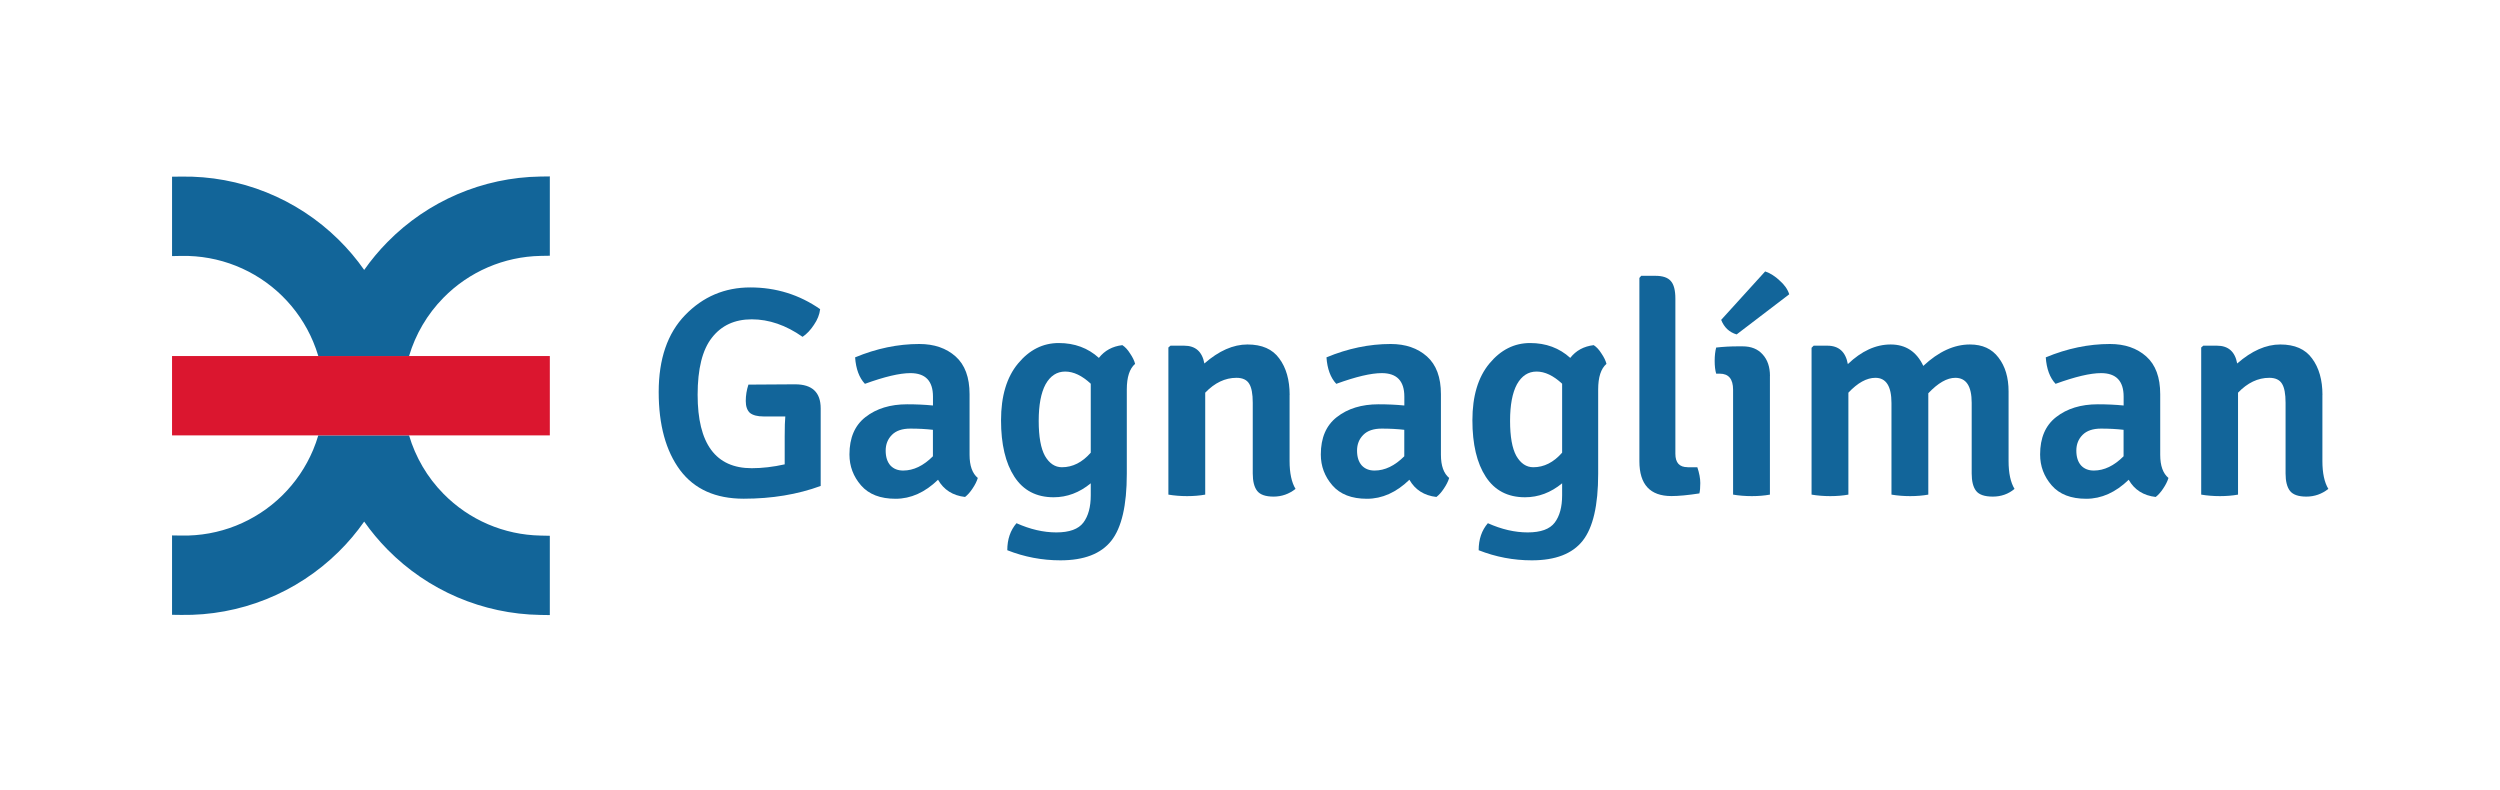
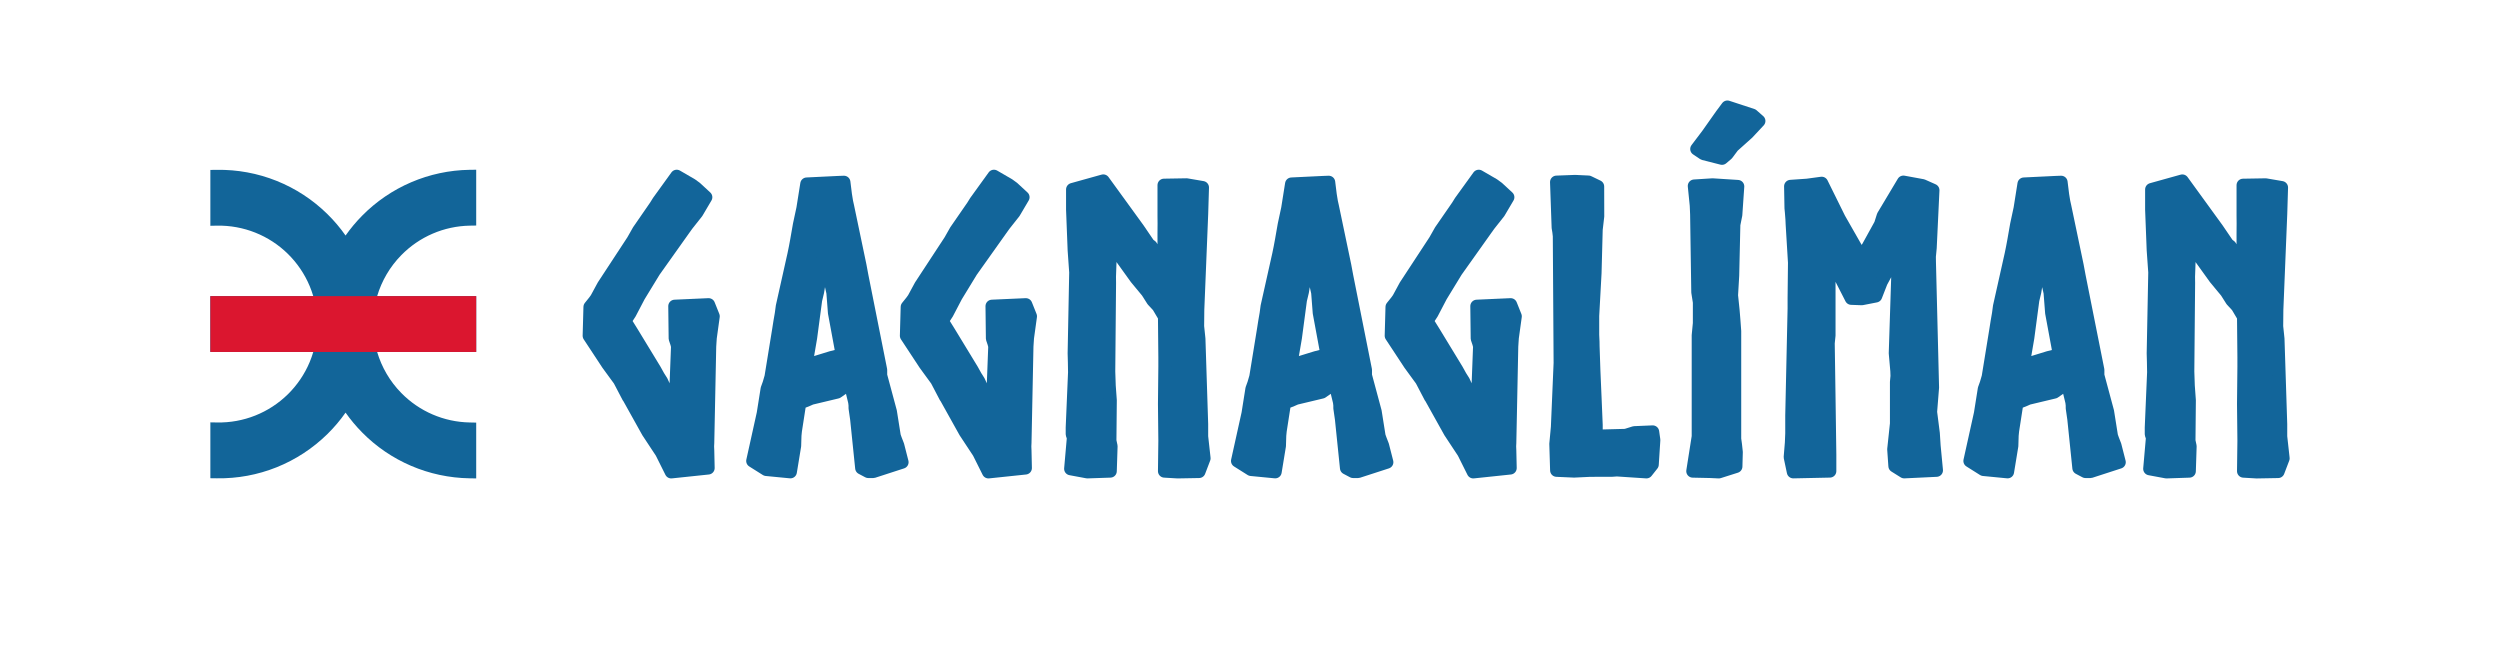
- <svg xmlns="http://www.w3.org/2000/svg" width="95mm" height="30mm" viewBox="0 0 95 30" version="1.1" id="svg3798">
+ <svg xmlns="http://www.w3.org/2000/svg" width="135mm" height="35mm" viewBox="0 0 135 35" version="1.1" id="svg3798">
  <defs id="defs3792">
    <rect x="115.444" y="49.457" width="146.599" height="67.756" id="rect16113" />
    <rect x="105.845" y="84.1" width="41.336" height="17.325" id="rect2117-0-6-6-9-4-1-8-8-3" />
    <rect x="105.845" y="84.1" width="41.336" height="17.325" id="rect3775" />
    <rect x="105.845" y="84.1" width="41.336" height="17.325" id="rect2117-0-6-6-9-4-1-8-8-3-8-4" />
    <rect x="105.845" y="84.1" width="41.336" height="17.325" id="rect6640" />
+     <rect x="105.845" y="84.1" width="41.336" height="17.325" id="rect2117-0-6-6-9-4-1-8-8-3-8-4-3" />
+     <rect x="105.845" y="84.1" width="41.336" height="17.325" id="rect2117-0-6-6-9-4-1-8-8-3-8-4-3-5" />
+     <rect x="105.845" y="84.1" width="41.336" height="17.325" id="rect2117-0-6-6-9-4-1-8-8-3-8-4-3-5-6" />
  </defs>
  <g id="layer1">
    <g id="g6629" transform="translate(-1.338501,-8.151789)">
-       <g aria-label="Gagnaglíman " transform="matrix(2.286716,0,0,2.286716,-216.1695,-175.1115)" id="text2115-6-4-6-5-9-7-4-7-1-5-3" style="font-weight:600;font-size:4.939px;line-height:0;font-family:'Signika Negative';-inkscape-font-specification:'Signika Negative, Semi-Bold';letter-spacing:0px;word-spacing:0px;white-space:pre;shape-inside:url(#rect2117-0-6-6-9-4-1-8-8-3-8-4)">
-         <path d="m 107.555,86.534 0.766,-0.005 q 0.005,0 0.01,0 0.425,0 0.425,0.4 v 1.289 q -0.578,0.212 -1.279,0.212 -0.701,0 -1.057,-0.474 -0.356,-0.479 -0.356,-1.299 0,-0.825 0.44,-1.279 0.445,-0.459 1.082,-0.459 0.642,0 1.161,0.361 -0.015,0.133 -0.104,0.262 -0.084,0.128 -0.188,0.198 -0.415,-0.291 -0.845,-0.291 -0.425,0 -0.662,0.306 -0.237,0.301 -0.237,0.948 0,1.22 0.899,1.22 0.262,0 0.548,-0.064 V 87.389 q 0,-0.222 0.01,-0.326 h -0.361 q -0.153,0 -0.227,-0.059 -0.069,-0.064 -0.069,-0.198 0,-0.138 0.044,-0.272 z" style="line-height:1.2;fill:#12659a" id="path940" />
-         <path d="m 111.367,88.085 q -0.025,0.084 -0.089,0.178 -0.059,0.089 -0.123,0.138 -0.306,-0.035 -0.449,-0.286 -0.326,0.316 -0.706,0.316 -0.38,0 -0.573,-0.222 -0.193,-0.222 -0.193,-0.514 0,-0.415 0.267,-0.622 0.272,-0.212 0.691,-0.212 0.227,0 0.43,0.02 v -0.148 q 0,-0.39 -0.375,-0.39 -0.267,0 -0.756,0.178 -0.143,-0.153 -0.163,-0.44 0.533,-0.222 1.067,-0.222 0.37,0 0.603,0.207 0.232,0.207 0.232,0.627 v 1.008 q 0,0.272 0.138,0.385 z m -1.24,-0.123 q 0.257,0 0.494,-0.237 v -0.44 q -0.173,-0.02 -0.375,-0.02 -0.203,0 -0.306,0.104 -0.104,0.104 -0.104,0.262 0,0.158 0.079,0.247 0.079,0.084 0.212,0.084 z" style="line-height:1.2;fill:#12659a" id="path942" />
-         <path d="m 112.627,88.406 q -0.43,0 -0.652,-0.341 -0.222,-0.341 -0.222,-0.938 0,-0.603 0.282,-0.943 0.282,-0.341 0.677,-0.341 0.395,0 0.667,0.247 0.143,-0.183 0.39,-0.212 0.069,0.044 0.128,0.138 0.064,0.094 0.084,0.173 -0.138,0.119 -0.138,0.425 v 1.403 q 0,0.785 -0.257,1.111 -0.257,0.326 -0.845,0.326 -0.459,0 -0.884,-0.168 0,-0.272 0.153,-0.449 0.341,0.153 0.662,0.153 0.326,0 0.449,-0.163 0.123,-0.163 0.123,-0.454 V 88.174 q -0.282,0.232 -0.617,0.232 z m 0.617,-0.741 v -1.146 q -0.217,-0.202 -0.425,-0.202 -0.207,0 -0.326,0.212 -0.114,0.212 -0.114,0.607 0,0.395 0.104,0.583 0.109,0.188 0.282,0.188 0.267,0 0.479,-0.242 z" style="line-height:1.2;fill:#12659a" id="path944" />
-         <path d="m 116.548,86.707 v 1.096 q 0,0.301 0.099,0.464 -0.163,0.128 -0.365,0.128 -0.198,0 -0.272,-0.094 -0.074,-0.094 -0.074,-0.291 V 86.836 q 0,-0.222 -0.059,-0.316 -0.059,-0.099 -0.212,-0.099 -0.282,0 -0.519,0.247 v 1.694 q -0.138,0.025 -0.301,0.025 -0.163,0 -0.311,-0.025 v -2.445 l 0.035,-0.03 h 0.227 q 0.282,0 0.336,0.296 0.361,-0.316 0.716,-0.316 0.361,0 0.528,0.232 0.173,0.232 0.173,0.607 z" style="line-height:1.2;fill:#12659a" id="path946" />
-         <path d="m 119.2,88.085 q -0.025,0.084 -0.089,0.178 -0.059,0.089 -0.123,0.138 -0.306,-0.035 -0.449,-0.286 -0.326,0.316 -0.706,0.316 -0.38,0 -0.573,-0.222 -0.193,-0.222 -0.193,-0.514 0,-0.415 0.267,-0.622 0.272,-0.212 0.691,-0.212 0.227,0 0.43,0.02 v -0.148 q 0,-0.39 -0.375,-0.39 -0.267,0 -0.756,0.178 -0.143,-0.153 -0.163,-0.44 0.533,-0.222 1.067,-0.222 0.37,0 0.603,0.207 0.232,0.207 0.232,0.627 v 1.008 q 0,0.272 0.138,0.385 z m -1.24,-0.123 q 0.257,0 0.494,-0.237 v -0.44 q -0.173,-0.02 -0.375,-0.02 -0.203,0 -0.306,0.104 -0.104,0.104 -0.104,0.262 0,0.158 0.079,0.247 0.079,0.084 0.212,0.084 z" style="line-height:1.2;fill:#12659a" id="path948" />
-         <path d="m 120.46,88.406 q -0.43,0 -0.652,-0.341 -0.222,-0.341 -0.222,-0.938 0,-0.603 0.282,-0.943 0.282,-0.341 0.677,-0.341 0.395,0 0.667,0.247 0.143,-0.183 0.39,-0.212 0.069,0.044 0.128,0.138 0.064,0.094 0.084,0.173 -0.138,0.119 -0.138,0.425 v 1.403 q 0,0.785 -0.257,1.111 -0.257,0.326 -0.845,0.326 -0.459,0 -0.884,-0.168 0,-0.272 0.153,-0.449 0.341,0.153 0.662,0.153 0.326,0 0.449,-0.163 0.123,-0.163 0.123,-0.454 V 88.174 q -0.282,0.232 -0.617,0.232 z m 0.617,-0.741 v -1.146 q -0.217,-0.202 -0.425,-0.202 -0.207,0 -0.326,0.212 -0.114,0.212 -0.114,0.607 0,0.395 0.104,0.583 0.109,0.188 0.282,0.188 0.267,0 0.479,-0.242 z" style="line-height:1.2;fill:#12659a" id="path950" />
-         <path d="m 123.161,87.907 h 0.163 q 0.049,0.148 0.049,0.262 0,0.114 -0.015,0.173 -0.286,0.044 -0.464,0.044 -0.533,0 -0.533,-0.578 v -3.047 l 0.03,-0.035 h 0.237 q 0.183,0 0.257,0.089 0.074,0.084 0.074,0.291 v 2.578 q 0,0.222 0.202,0.222 z" style="line-height:1.2;fill:#12659a" id="path952" />
-         <path d="m 124.53,86.391 v 1.971 q -0.138,0.025 -0.301,0.025 -0.163,0 -0.311,-0.025 v -1.743 q 0,-0.267 -0.222,-0.267 h -0.059 q -0.025,-0.084 -0.025,-0.212 0,-0.128 0.025,-0.222 0.178,-0.02 0.361,-0.02 h 0.079 q 0.212,0 0.331,0.133 0.123,0.133 0.123,0.361 z m -0.81,-0.933 0.731,-0.805 q 0.128,0.044 0.242,0.153 0.119,0.104 0.158,0.227 l -0.874,0.667 q -0.183,-0.054 -0.257,-0.242 z" style="line-height:1.2;fill:#12659a" id="path954" />
-         <path d="m 126.55,86.841 q 0,-0.42 -0.267,-0.42 -0.217,0 -0.449,0.247 v 1.694 q -0.138,0.025 -0.301,0.025 -0.163,0 -0.311,-0.025 v -2.44 l 0.035,-0.035 h 0.227 q 0.286,0 0.341,0.306 0.341,-0.326 0.711,-0.326 0.375,0 0.543,0.356 0.38,-0.356 0.775,-0.356 0.311,0 0.474,0.217 0.168,0.217 0.168,0.563 v 1.156 q 0,0.301 0.099,0.464 -0.153,0.128 -0.361,0.128 -0.203,0 -0.277,-0.094 -0.074,-0.094 -0.074,-0.291 V 86.836 q 0,-0.415 -0.272,-0.415 -0.207,0 -0.449,0.257 v 1.684 q -0.138,0.025 -0.301,0.025 -0.163,0 -0.311,-0.025 z" style="line-height:1.2;fill:#12659a" id="path956" />
-         <path d="m 131.153,88.085 q -0.025,0.084 -0.089,0.178 -0.059,0.089 -0.123,0.138 -0.306,-0.035 -0.449,-0.286 -0.326,0.316 -0.706,0.316 -0.38,0 -0.573,-0.222 -0.193,-0.222 -0.193,-0.514 0,-0.415 0.267,-0.622 0.272,-0.212 0.691,-0.212 0.227,0 0.43,0.02 v -0.148 q 0,-0.39 -0.375,-0.39 -0.267,0 -0.756,0.178 -0.143,-0.153 -0.163,-0.44 0.533,-0.222 1.067,-0.222 0.37,0 0.603,0.207 0.232,0.207 0.232,0.627 v 1.008 q 0,0.272 0.138,0.385 z m -1.24,-0.123 q 0.257,0 0.494,-0.237 v -0.44 q -0.173,-0.02 -0.375,-0.02 -0.202,0 -0.306,0.104 -0.104,0.104 -0.104,0.262 0,0.158 0.079,0.247 0.079,0.084 0.212,0.084 z" style="line-height:1.2;fill:#12659a" id="path958" />
-         <path d="m 133.711,86.707 v 1.096 q 0,0.301 0.099,0.464 -0.163,0.128 -0.365,0.128 -0.198,0 -0.272,-0.094 -0.074,-0.094 -0.074,-0.291 V 86.836 q 0,-0.222 -0.059,-0.316 -0.059,-0.099 -0.212,-0.099 -0.282,0 -0.519,0.247 v 1.694 q -0.138,0.025 -0.301,0.025 -0.163,0 -0.311,-0.025 v -2.445 l 0.035,-0.03 h 0.227 q 0.282,0 0.336,0.296 0.361,-0.316 0.716,-0.316 0.361,0 0.528,0.232 0.173,0.232 0.173,0.607 z" style="line-height:1.2;fill:#12659a" id="path960" />
+       <g id="g58542" transform="matrix(0.1477988,0,0,0.1477988,-391.7857,-571.8543)">
+         <g id="g5431" transform="translate(-73.44091,-1.683337)">
+           <path fill-rule="evenodd" clip-rule="evenodd" d="m 2812.618,4080.332 -2.46,-0.04 v 20.41 l 2.37,0.03 c 7.48,0.12 14.9,-1.25 21.84,-4.03 6.94,-2.78 13.25,-6.92 18.58,-12.16 2.44,-2.4 4.66,-5.02 6.61,-7.81 1.79,2.54 3.79,4.95 6,7.19 10.38,10.55 24.49,16.58 39.28,16.81 l 2.45,0.04 v -20.39 l -2.36,-0.05 c -9.43,-0.17 -18.4,-4.03 -25,-10.76 -4.17,-4.24 -7.17,-9.4 -8.83,-15 h 36.19 v -20.4 h -36.19 c 1.66,-5.59 4.67,-10.75 8.83,-14.98 6.6,-6.73 15.57,-10.59 25,-10.77 l 2.36,-0.04 v -20.39 l -2.45,0.03 c -14.79,0.23 -28.9,6.27 -39.28,16.82 -2.21,2.24 -4.21,4.65 -6,7.19 -1.95,-2.79 -4.17,-5.41 -6.61,-7.81 -5.33,-5.25 -11.64,-9.38 -18.58,-12.16 -6.94,-2.78 -14.36,-4.15 -21.84,-4.03 l -2.37,0.03 v 20.41 l 2.46,-0.05 c 4.77,-0.08 9.52,0.78 13.96,2.55 4.44,1.77 8.48,4.4 11.89,7.75 3.41,3.35 6.12,7.34 7.97,11.75 0.51,1.21 0.95,2.45 1.32,3.7 h -37.6 v 20.4 h 37.6 c -0.37,1.26 -0.81,2.51 -1.32,3.72 -1.85,4.41 -4.56,8.4 -7.97,11.75 -3.41,3.35 -7.45,5.98 -11.89,7.75 -4.44,1.77 -9.19,2.63 -13.96,2.54 z" fill="#4d69ff" id="path1070-3-4-8" style="fill:#126599;fill-opacity:1" />
+           <path id="rect4777" style="fill:#db162f;stroke-width:0.57;stroke-linejoin:round" d="m 2810.158,4034.172 h 97.13 v 20.4 h -97.13 z" />
+         </g>
      </g>
-       <g id="g58542" transform="matrix(0.1477988,0,0,0.1477988,-396.6074,-574.3157)">
-         <g id="g5431" transform="translate(-73.44091,-1.683337)">
-           <g id="g45742">
-             <path id="path1070-3-4-8" style="fill:#126599;fill-opacity:1;stroke-width:0.559" d="m 78.967,25.338 -1.369,0.018 c -8.262,0.128 -16.143,3.503 -21.941,9.396 -1.235,1.251 -2.352,2.597 -3.352,4.016 -1.089,-1.559 -2.33,-3.023 -3.693,-4.363 -2.977,-2.933 -6.502,-5.24 -10.379,-6.793 -3.877,-1.553 -8.021,-2.317 -12.199,-2.25 l -1.324,0.016 v 11.402 l 1.373,-0.027 c 2.665,-0.045 5.319,0.435 7.799,1.424 2.48,0.989 4.738,2.457 6.643,4.328 1.905,1.871 3.418,4.101 4.451,6.564 0.285,0.676 0.532,1.368 0.738,2.066 H 58.75 c 0.927,-3.123 2.61,-6.004 4.934,-8.367 3.687,-3.759 8.697,-5.915 13.965,-6.016 l 1.318,-0.023 z M 45.713,62.531 c -0.207,0.704 -0.453,1.402 -0.738,2.078 -1.033,2.463 -2.546,4.691 -4.451,6.562 -1.905,1.871 -4.162,3.341 -6.643,4.33 -2.48,0.989 -5.134,1.468 -7.799,1.418 l -1.373,-0.021 v 11.4 l 1.324,0.018 c 4.178,0.067 8.322,-0.699 12.199,-2.252 3.877,-1.553 7.402,-3.864 10.379,-6.791 1.363,-1.341 2.604,-2.805 3.693,-4.363 1,1.419 2.117,2.764 3.352,4.016 5.798,5.893 13.68,9.262 21.941,9.391 l 1.369,0.021 V 76.949 l -1.318,-0.029 C 72.381,76.825 67.37,74.67 63.684,70.91 61.354,68.542 59.677,65.659 58.75,62.531 Z" transform="matrix(1.790159,0,0,1.790159,2765.925,3942.632)" />
-             <path id="rect4777" style="fill:#db162f;stroke-width:0.57;stroke-linejoin:round" d="m 2810.158,4034.172 h 97.13 v 20.4 h -97.13 z" />
+       <text xml:space="preserve" id="text16111" style="font-size:10.583px;line-height:1.2;font-family:sans-serif;letter-spacing:0px;white-space:pre;shape-inside:url(#rect16113)" />
+       <g id="g4494" transform="matrix(1.30379,0,0,1.30379,-4.973528,43.60043)">
+         <g id="g4472" transform="matrix(3.03768,0,0,3.03768,-295.411,-241.4457)" style="font-weight:600;font-size:4.939px;line-height:0;font-family:'Signika Negative';-inkscape-font-specification:'Signika Negative, Semi-Bold';letter-spacing:0px;word-spacing:0px;white-space:pre;shape-inside:url(#rect2117-0-6-6-9-4-1-8-8-3-8-4)" />
+         <g id="g4951" transform="translate(1.412432,0.1992104)">
+           <g id="g4965">
+             <g id="g5059" transform="translate(0.785129,-0.6394689)">
+               <path id="path4468" style="font-weight:bold;font-size:4.939px;line-height:1.2;font-family:Norse;-inkscape-font-specification:'Norse, Bold';letter-spacing:0px;word-spacing:0px;white-space:pre;shape-inside:url(#rect2117-0-6-6-9-4-1-8-8-3-8-4);fill:#12659a;stroke:#12659a;stroke-width:0.537;stroke-linejoin:round;stroke-miterlimit:4;stroke-dasharray:none;stroke-opacity:1" d="m 74.189,-22.318 -0.241,0.323 -0.58,0.822 -0.451,0.596 0.29,0.194 0.758,0.193 0.209,-0.177 0.242,-0.323 0.612,-0.548 0.467,-0.5 -0.274,-0.241 z" />
+               <path id="path4470" style="font-weight:bold;font-size:4.939px;line-height:1.2;font-family:Norse;-inkscape-font-specification:'Norse, Bold';letter-spacing:0px;word-spacing:0px;white-space:pre;shape-inside:url(#rect2117-0-6-6-9-4-1-8-8-3-8-4);fill:#12659a;stroke:#12659a;stroke-width:0.537;stroke-linejoin:round;stroke-miterlimit:4;stroke-dasharray:none;stroke-opacity:1" d="m 73.574,-19.095 -0.758,0.048 0.081,0.805 0.016,0.371 0.048,3.223 0.066,0.419 -5.87e-4,0.87 -0.048,0.5 v 3.014 0.581 0.596 l -0.225,1.434 0.741,0.016 0.339,0.016 0.709,-0.225 0.016,-0.596 -0.033,-0.306 -0.033,-0.241 v -4.464 l -0.033,-0.451 -0.033,-0.403 -0.065,-0.628 0.048,-0.822 0.048,-2.111 0.081,-0.403 0.081,-1.176 z" />
+               <path d="M 97.107,-8.669 V -9.184 l -0.113,-3.529 -0.054,-0.516 0.007,-0.693 0.161,-3.964 0.033,-1.096 -0.661,-0.113 -0.935,0.016 v 1.289 l 0.003,0.3 -0.003,0.425 v 1.386 l -0.532,-0.87 -0.104,-0.08 -0.428,-0.629 -1.45,-1.998 -1.273,0.355 v 0.838 l 0.065,1.676 0.065,0.919 -0.065,3.352 0.01,0.368 0.007,0.421 -0.097,2.288 v 0.274 l 0.048,0.145 -0.113,1.289 0.693,0.129 0.951,-0.032 0.033,-1.031 -0.048,-0.226 0.016,-1.676 -0.044,-0.605 -0.02,-0.588 0.033,-3.674 -0.003,-0.258 0.02,-0.564 v -0.87 l 0.419,0.58 0.661,0.919 0.467,0.564 0.225,0.355 0.225,0.242 0.258,0.435 0.016,1.676 -6.5e-5,0.296 6.5e-5,0.091 -0.016,1.547 0.016,1.531 -0.016,1.257 0.548,0.032 0.886,-0.016 0.209,-0.548 z" style="font-weight:bold;font-size:4.939px;line-height:1.2;font-family:Norse;-inkscape-font-specification:'Norse, Bold';letter-spacing:0px;word-spacing:0px;white-space:pre;shape-inside:url(#rect2117-0-6-6-9-4-1-8-8-3-8-4);fill:#12659a;stroke:#12659a;stroke-width:0.537;stroke-linecap:butt;stroke-linejoin:round;stroke-miterlimit:4;stroke-dasharray:none;stroke-opacity:1;paint-order:normal" id="path4474" />
+               <path d="m 57.99,-10.635 0.129,0.532 0.016,0.135 9.13e-4,0.123 0.065,0.451 0.209,2.031 0.274,0.145 h 0.209 l 1.193,-0.387 -0.177,-0.693 -0.097,-0.251 -0.048,-0.136 -0.161,-1.015 -0.403,-1.499 v -0.226 l -0.774,-3.884 c -0.029,-0.145 -0.054,-0.29 -0.081,-0.435 l -0.516,-2.466 -0.039,-0.174 -0.048,-0.295 -0.065,-0.523 -0.22,0.008 -1.321,0.064 -0.161,1.015 -0.145,0.677 -0.113,0.645 c -0.038,0.218 -0.073,0.387 -0.113,0.58 l -0.483,2.159 -0.04,0.298 -0.057,0.33 -0.048,0.306 -0.322,1.982 -0.082,0.281 -0.079,0.219 -0.161,1.015 -0.435,1.966 0.564,0.355 0.999,0.097 0.177,-1.08 0.013,-0.43 0.02,-0.198 0.177,-1.144 0.322,-0.129 0.145,-0.064 1.08,-0.258 0.322,-0.226 h 0.016 l 0.226,-0.032 z m -1.483,-3.69 0.081,-0.338 0.322,-1.966 0.242,1.708 0.065,0.29 0.065,0.838 0.322,1.74 -0.451,0.113 -1.047,0.322 0.016,-0.113 0.177,-1.032 v 0 z" style="font-weight:bold;font-size:4.939px;line-height:1.2;font-family:Norse;-inkscape-font-specification:'Norse, Bold';letter-spacing:0px;word-spacing:0px;white-space:pre;shape-inside:url(#rect2117-0-6-6-9-4-1-8-8-3-8-4);fill:#12659a;stroke:#12659a;stroke-width:0.537;stroke-linecap:butt;stroke-linejoin:round;stroke-miterlimit:4;stroke-dasharray:none;stroke-opacity:1;paint-order:normal" id="path7401" />
+               <path d="m 63.809,-14.068 0.016,1.338 0.065,0.193 0.033,0.129 -0.097,2.546 -0.016,0.097 -0.548,-1.193 -0.128,-0.202 -0.147,-0.265 -0.951,-1.563 -0.29,-0.467 0.209,-0.322 0.371,-0.709 0.629,-1.031 1.225,-1.724 0.142,-0.198 0.405,-0.512 0.371,-0.629 -0.419,-0.387 -0.177,-0.129 -0.612,-0.355 -0.757,1.048 -0.118,0.19 -0.704,1.019 -0.234,0.413 -1.225,1.869 -0.287,0.53 -0.081,0.113 -0.188,0.234 -0.033,1.193 0.774,1.176 0.483,0.661 0.371,0.709 0.016,0.016 0.79,1.418 0.564,0.854 0.193,0.387 0.209,0.419 1.531,-0.161 -0.016,-0.725 -0.007,-0.175 0.007,-0.147 0.081,-3.997 0.023,-0.349 0.123,-0.892 -0.193,-0.483 z" style="font-weight:bold;font-size:4.939px;line-height:1.2;font-family:Norse;-inkscape-font-specification:'Norse, Bold';letter-spacing:0px;word-spacing:0px;white-space:pre;shape-inside:url(#rect2117-0-6-6-9-4-1-8-8-3-8-4);fill:#12659a;stroke:#12659a;stroke-width:0.537;stroke-linecap:butt;stroke-linejoin:round;stroke-miterlimit:4;stroke-dasharray:none;stroke-opacity:1;paint-order:normal" id="path4478" />
+               <path d="m 43.729,-14.068 0.016,1.338 0.065,0.193 0.033,0.129 -0.097,2.546 -0.016,0.097 -0.548,-1.193 -0.128,-0.202 -0.147,-0.265 -0.951,-1.563 -0.29,-0.467 0.209,-0.322 0.371,-0.709 0.629,-1.031 1.225,-1.724 0.142,-0.198 0.405,-0.512 0.371,-0.629 -0.419,-0.387 -0.177,-0.129 -0.612,-0.355 -0.757,1.048 -0.118,0.19 -0.704,1.019 -0.234,0.413 -1.225,1.869 -0.287,0.53 -0.081,0.113 -0.188,0.234 -0.033,1.193 0.774,1.176 0.483,0.661 0.371,0.709 0.016,0.016 0.79,1.418 0.564,0.854 0.193,0.387 0.209,0.419 1.531,-0.161 -0.016,-0.725 -0.007,-0.175 0.007,-0.147 0.081,-3.997 0.023,-0.349 0.123,-0.892 -0.193,-0.483 z" style="font-weight:bold;font-size:4.939px;line-height:1.2;font-family:Norse;-inkscape-font-specification:'Norse, Bold';letter-spacing:0px;word-spacing:0px;white-space:pre;shape-inside:url(#rect2117-0-6-6-9-4-1-8-8-3-8-4);fill:#12659a;stroke:#12659a;stroke-width:0.537;stroke-linecap:butt;stroke-linejoin:round;stroke-miterlimit:4;stroke-dasharray:none;stroke-opacity:1;paint-order:normal" id="path4480" />
+               <path d="m 37.911,-10.635 0.129,0.532 0.016,0.135 9.13e-4,0.123 0.065,0.451 0.209,2.031 0.274,0.145 h 0.209 l 1.193,-0.387 -0.177,-0.693 -0.097,-0.251 -0.048,-0.136 -0.161,-1.015 -0.403,-1.499 v -0.226 l -0.774,-3.884 c -0.029,-0.145 -0.054,-0.29 -0.081,-0.435 l -0.516,-2.466 -0.039,-0.174 -0.048,-0.295 -0.065,-0.523 -0.22,0.008 -1.321,0.064 -0.161,1.015 -0.145,0.677 -0.113,0.645 c -0.038,0.218 -0.073,0.387 -0.113,0.58 l -0.483,2.159 -0.04,0.298 -0.057,0.33 -0.048,0.306 -0.322,1.982 -0.082,0.281 -0.079,0.219 -0.161,1.015 -0.435,1.966 0.564,0.355 0.999,0.097 0.177,-1.08 0.013,-0.43 0.02,-0.198 0.177,-1.144 0.322,-0.129 0.145,-0.064 1.08,-0.258 0.322,-0.226 h 0.016 l 0.226,-0.032 z m -1.483,-3.69 0.081,-0.338 0.322,-1.966 0.242,1.708 0.065,0.29 0.065,0.838 0.322,1.74 -0.451,0.113 -1.047,0.322 0.016,-0.113 0.177,-1.032 v 0 z" style="font-weight:bold;font-size:4.939px;line-height:1.2;font-family:Norse;-inkscape-font-specification:'Norse, Bold';letter-spacing:0px;word-spacing:0px;white-space:pre;shape-inside:url(#rect2117-0-6-6-9-4-1-8-8-3-8-4);fill:#12659a;stroke:#12659a;stroke-width:0.537;stroke-linecap:butt;stroke-linejoin:round;stroke-miterlimit:4;stroke-dasharray:none;stroke-opacity:1;paint-order:normal" id="path4482" />
+               <path d="m 52.415,-8.669 v -0.516 l -0.113,-3.529 -0.054,-0.516 0.007,-0.693 0.161,-3.964 0.033,-1.096 -0.661,-0.113 -0.935,0.016 v 1.289 l 0.003,0.3 -0.003,0.425 v 1.386 l -0.532,-0.87 -0.104,-0.08 -0.428,-0.629 -1.45,-1.998 -1.273,0.355 v 0.838 l 0.065,1.676 0.065,0.919 -0.065,3.352 0.01,0.368 0.007,0.421 -0.097,2.288 v 0.274 l 0.048,0.145 -0.113,1.289 0.693,0.129 0.951,-0.032 0.033,-1.031 -0.048,-0.226 0.016,-1.676 -0.044,-0.605 -0.02,-0.588 0.033,-3.674 -0.003,-0.258 0.02,-0.564 v -0.87 l 0.419,0.58 0.661,0.919 0.467,0.564 0.225,0.355 0.225,0.242 0.258,0.435 0.016,1.676 -6.6e-5,0.296 6.6e-5,0.091 -0.016,1.547 0.016,1.531 -0.016,1.257 0.548,0.032 0.886,-0.016 0.209,-0.548 z" style="font-weight:bold;font-size:4.939px;line-height:1.2;font-family:Norse;-inkscape-font-specification:'Norse, Bold';letter-spacing:0px;word-spacing:0px;white-space:pre;shape-inside:url(#rect2117-0-6-6-9-4-1-8-8-3-8-4);fill:#12659a;stroke:#12659a;stroke-width:0.537;stroke-linecap:butt;stroke-linejoin:round;stroke-miterlimit:4;stroke-dasharray:none;stroke-opacity:1;paint-order:normal" id="path4484" />
+               <path d="m 69.981,-8.718 -1.225,0.032 v -0.467 l -0.048,-1.144 v 0 l -0.048,-1.112 -0.033,-0.983 -0.003,-0.201 -0.013,-0.283 v -0.79 l 0.097,-1.773 0.048,-1.805 0.064,-0.548 -0.003,-1.233 -0.383,-0.185 -0.555,-0.026 -0.768,0.029 0.066,1.882 0.029,0.176 0.02,0.179 0.033,5.254 -0.113,2.659 v 0 l -0.065,0.693 0.033,1.096 0.725,0.032 0.628,-0.03 0.226,-0.002 h 0.693 l 0.225,-0.016 1.225,0.081 0.242,-0.306 0.065,-1.015 -0.048,-0.338 -0.757,0.032 z" style="font-weight:bold;font-size:4.939px;line-height:1.2;font-family:Norse;-inkscape-font-specification:'Norse, Bold';letter-spacing:0px;word-spacing:0px;white-space:pre;shape-inside:url(#rect2117-0-6-6-9-4-1-8-8-3-8-4);fill:#12659a;stroke:#12659a;stroke-width:0.537;stroke-linecap:butt;stroke-linejoin:round;stroke-miterlimit:4;stroke-dasharray:none;stroke-opacity:1;paint-order:normal" id="path4486" />
+               <path d="m 78.819,-17.694 -0.725,-1.467 -0.596,0.081 -0.693,0.048 0.016,0.902 0.016,0.161 0.023,0.298 0.01,0.218 0.048,0.79 0.048,0.79 -0.016,1.45 v 0 0.451 l -0.097,4.432 v 0.419 0.322 l -0.016,0.392 -0.049,0.591 0.129,0.612 1.515,-0.032 v -0.693 l -0.033,-2.369 -0.033,-2.238 0.033,-0.324 v -2.224 l -0.016,-0.016 v -0.016 l 0.033,-1.08 0.338,0.661 0.113,0.258 0.065,0.129 0.387,0.757 0.435,0.016 0.58,-0.113 0.226,-0.58 0.209,-0.387 0.051,-0.121 0.223,-0.395 0.145,-0.258 0.065,0.596 -0.113,3.513 0.065,0.741 0.007,0.206 -0.023,0.246 v 1.724 l -0.113,1.064 0.048,0.693 0.387,0.242 1.338,-0.064 -0.097,-1.015 -0.033,-0.516 -0.113,-0.886 0.081,-1.015 -0.129,-5.189 -0.003,-0.234 0.035,-0.362 0.113,-2.385 -0.435,-0.193 -0.79,-0.145 -0.838,1.402 v 0 l -0.113,0.355 -0.516,0.935 -0.274,0.419 -0.016,-0.016 z" style="font-weight:bold;font-size:4.939px;line-height:1.2;font-family:Norse;-inkscape-font-specification:'Norse, Bold';letter-spacing:0px;word-spacing:0px;white-space:pre;shape-inside:url(#rect2117-0-6-6-9-4-1-8-8-3-8-4);fill:#12659a;stroke:#12659a;stroke-width:0.537;stroke-linecap:butt;stroke-linejoin:round;stroke-miterlimit:4;stroke-dasharray:none;stroke-opacity:1;paint-order:normal" id="path4488" />
+               <path d="m 88.324,-10.635 0.129,0.532 0.016,0.135 9.13e-4,0.123 0.065,0.451 0.209,2.031 0.274,0.145 h 0.209 l 1.193,-0.387 -0.177,-0.693 -0.097,-0.251 -0.048,-0.136 -0.161,-1.015 -0.403,-1.499 v -0.226 l -0.774,-3.884 c -0.029,-0.145 -0.054,-0.29 -0.081,-0.435 l -0.516,-2.466 -0.039,-0.174 -0.048,-0.295 -0.065,-0.523 -0.22,0.008 -1.321,0.064 -0.161,1.015 -0.145,0.677 -0.113,0.645 c -0.038,0.218 -0.073,0.387 -0.113,0.58 l -0.483,2.159 -0.04,0.298 -0.057,0.33 -0.048,0.306 -0.322,1.982 -0.082,0.281 -0.079,0.219 -0.161,1.015 -0.435,1.966 0.564,0.355 0.999,0.097 0.177,-1.08 0.013,-0.43 0.02,-0.198 0.177,-1.144 0.322,-0.129 0.145,-0.064 1.08,-0.258 0.322,-0.226 h 0.016 l 0.226,-0.032 z m -1.483,-3.69 0.081,-0.338 0.322,-1.966 0.242,1.708 0.065,0.29 0.065,0.838 0.322,1.74 -0.451,0.113 -1.047,0.322 0.016,-0.113 0.177,-1.032 v 0 z" style="font-weight:bold;font-size:4.939px;line-height:1.2;font-family:Norse;-inkscape-font-specification:'Norse, Bold';letter-spacing:0px;word-spacing:0px;white-space:pre;shape-inside:url(#rect2117-0-6-6-9-4-1-8-8-3-8-4);fill:#12659a;stroke:#12659a;stroke-width:0.537;stroke-linecap:butt;stroke-linejoin:round;stroke-miterlimit:4;stroke-dasharray:none;stroke-opacity:1;paint-order:normal" id="path7736" />
+               <path d="m 30.59,-14.068 0.016,1.338 0.065,0.193 0.033,0.129 -0.097,2.546 -0.016,0.097 -0.548,-1.193 -0.128,-0.202 -0.147,-0.265 -0.951,-1.563 -0.29,-0.467 0.209,-0.322 0.371,-0.709 0.629,-1.031 1.225,-1.724 0.142,-0.198 0.405,-0.512 0.371,-0.629 -0.419,-0.387 -0.177,-0.129 -0.612,-0.355 -0.757,1.048 -0.118,0.19 -0.704,1.019 -0.234,0.413 -1.225,1.869 -0.287,0.53 -0.081,0.113 -0.188,0.234 -0.033,1.193 0.774,1.176 0.483,0.661 0.371,0.709 0.016,0.016 0.79,1.418 0.564,0.854 0.193,0.387 0.209,0.419 1.531,-0.161 -0.016,-0.725 -0.007,-0.175 0.007,-0.147 0.081,-3.997 0.023,-0.349 0.123,-0.892 -0.193,-0.483 z" style="font-weight:bold;font-size:4.939px;line-height:1.2;font-family:Norse;-inkscape-font-specification:'Norse, Bold';letter-spacing:0px;word-spacing:0px;white-space:pre;shape-inside:url(#rect2117-0-6-6-9-4-1-8-8-3-8-4);fill:#12659a;stroke:#12659a;stroke-width:0.537;stroke-linecap:butt;stroke-linejoin:round;stroke-miterlimit:4;stroke-dasharray:none;stroke-opacity:1;paint-order:normal" id="path4492" />
+             </g>
          </g>
        </g>
      </g>
-       <text xml:space="preserve" id="text16111" style="font-size:10.583px;line-height:1.2;font-family:sans-serif;letter-spacing:0px;white-space:pre;shape-inside:url(#rect16113)" />
    </g>
  </g>
</svg>
